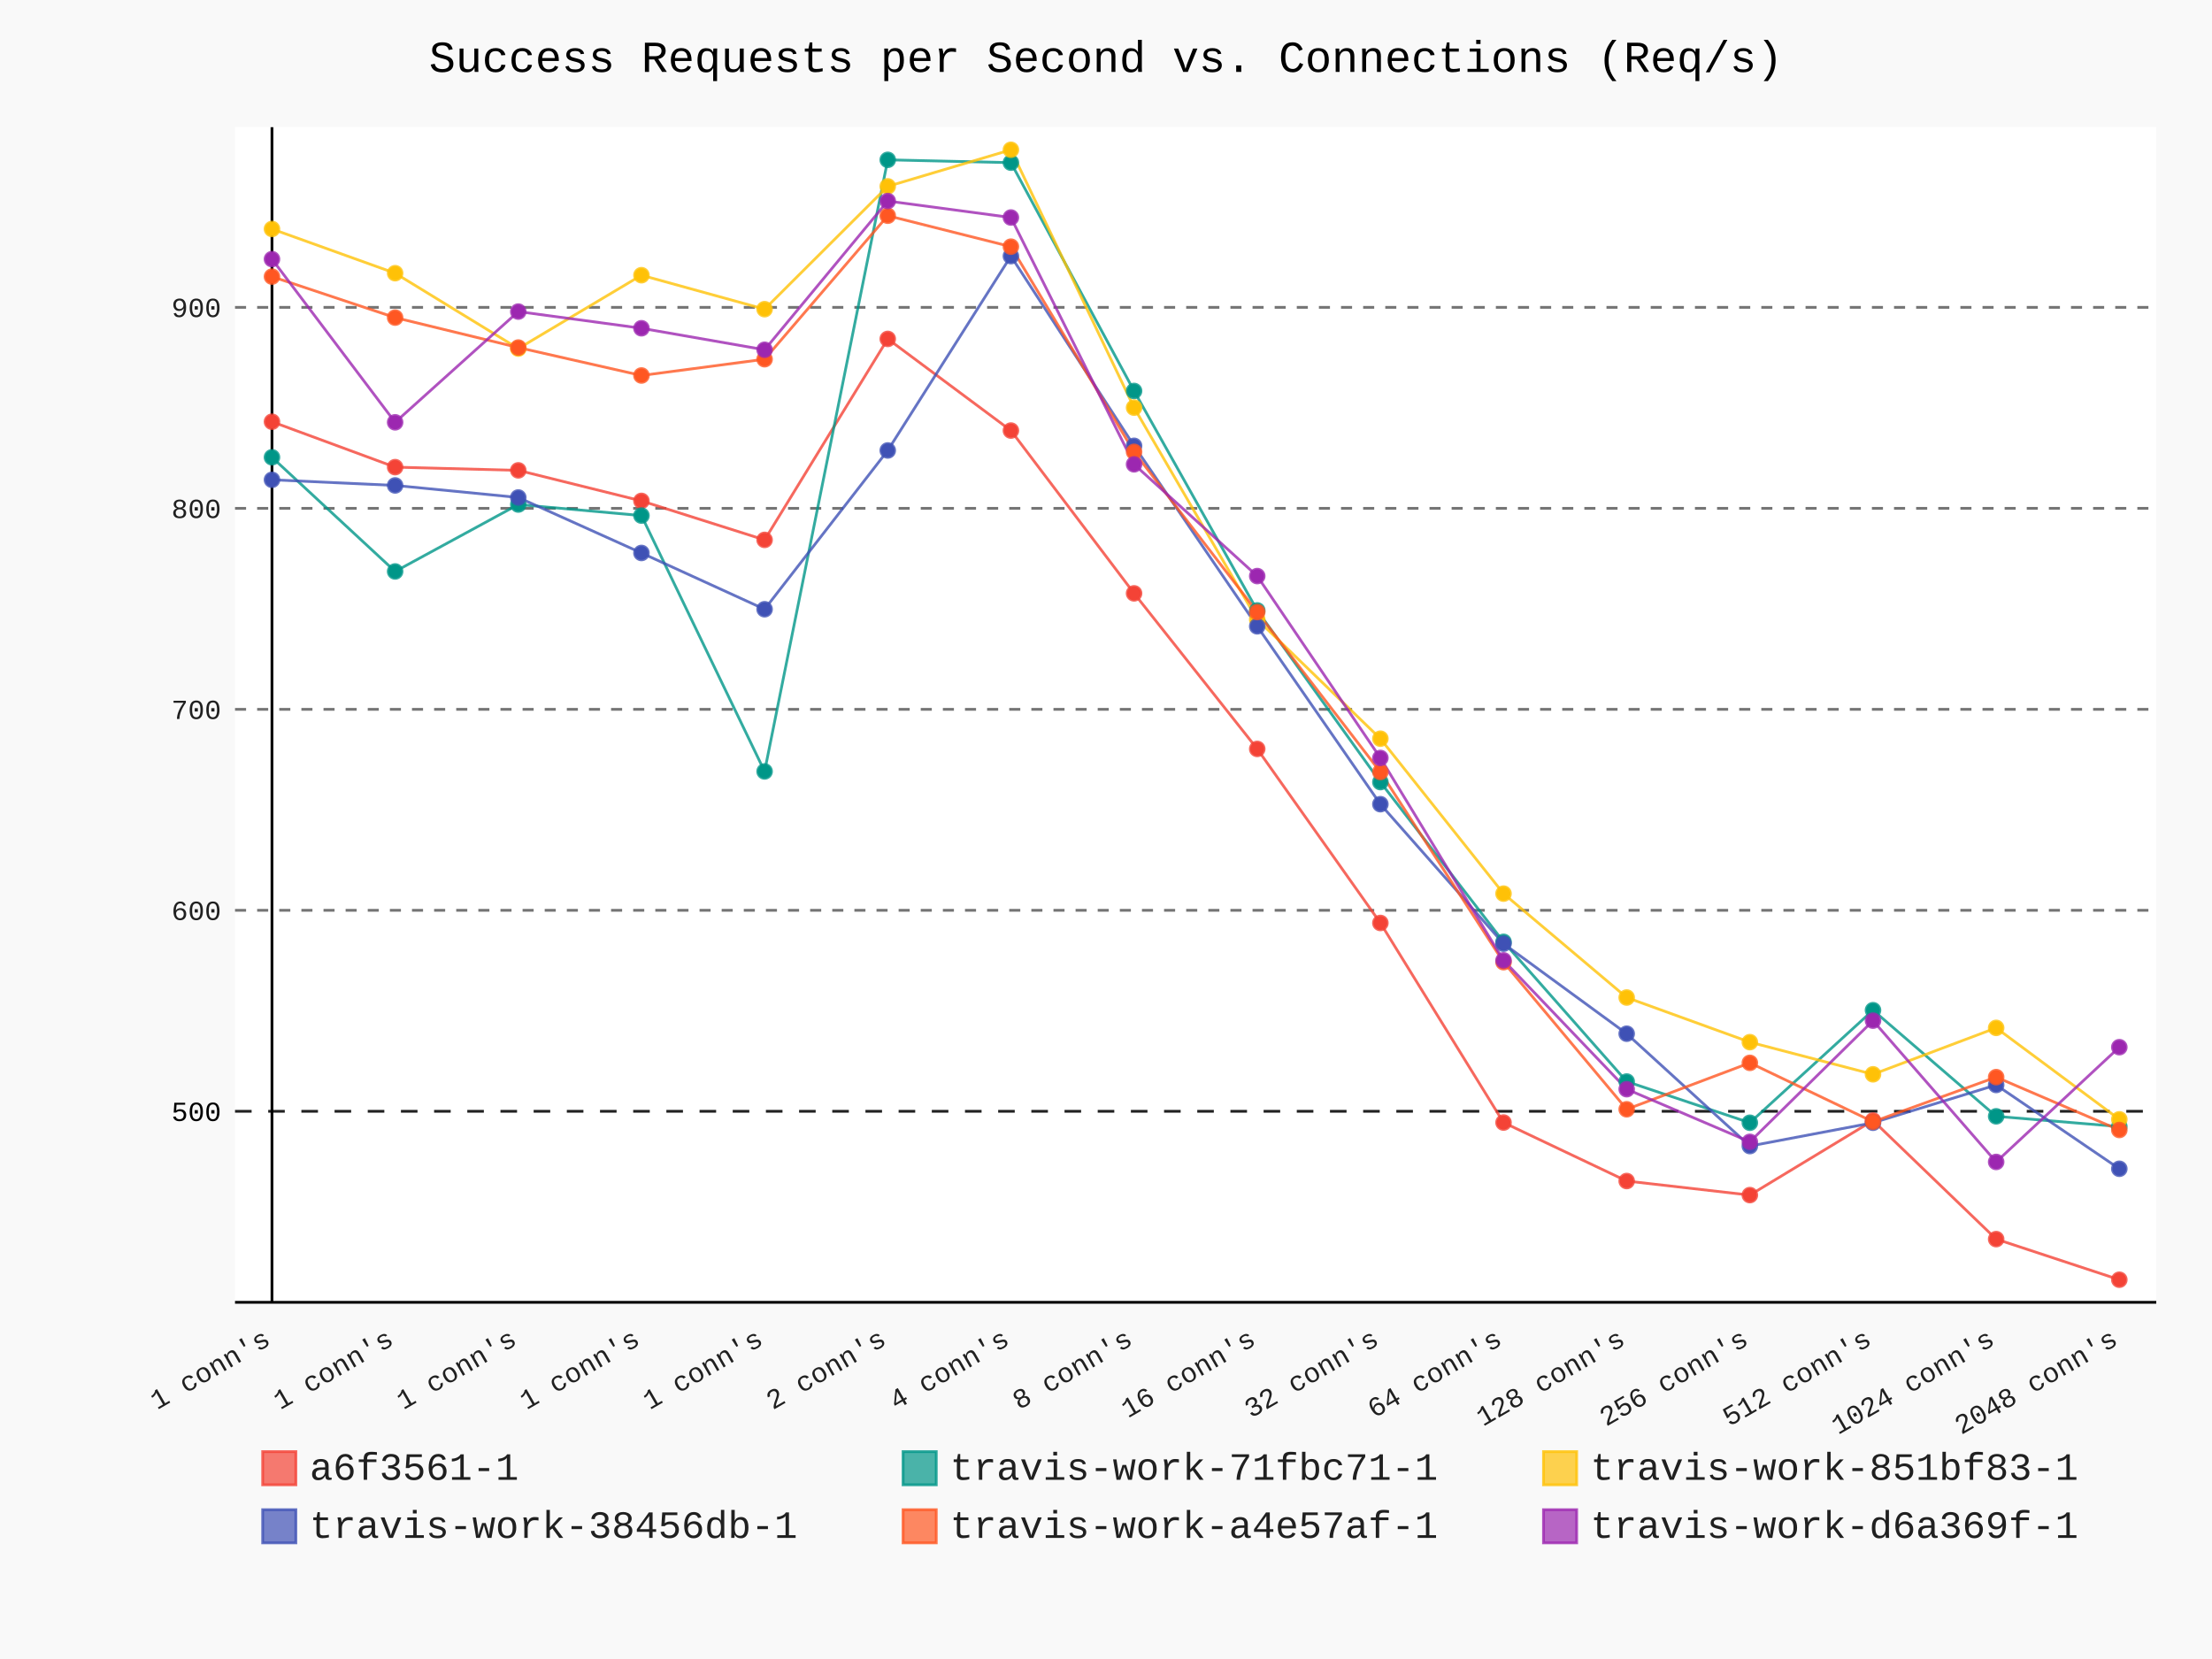
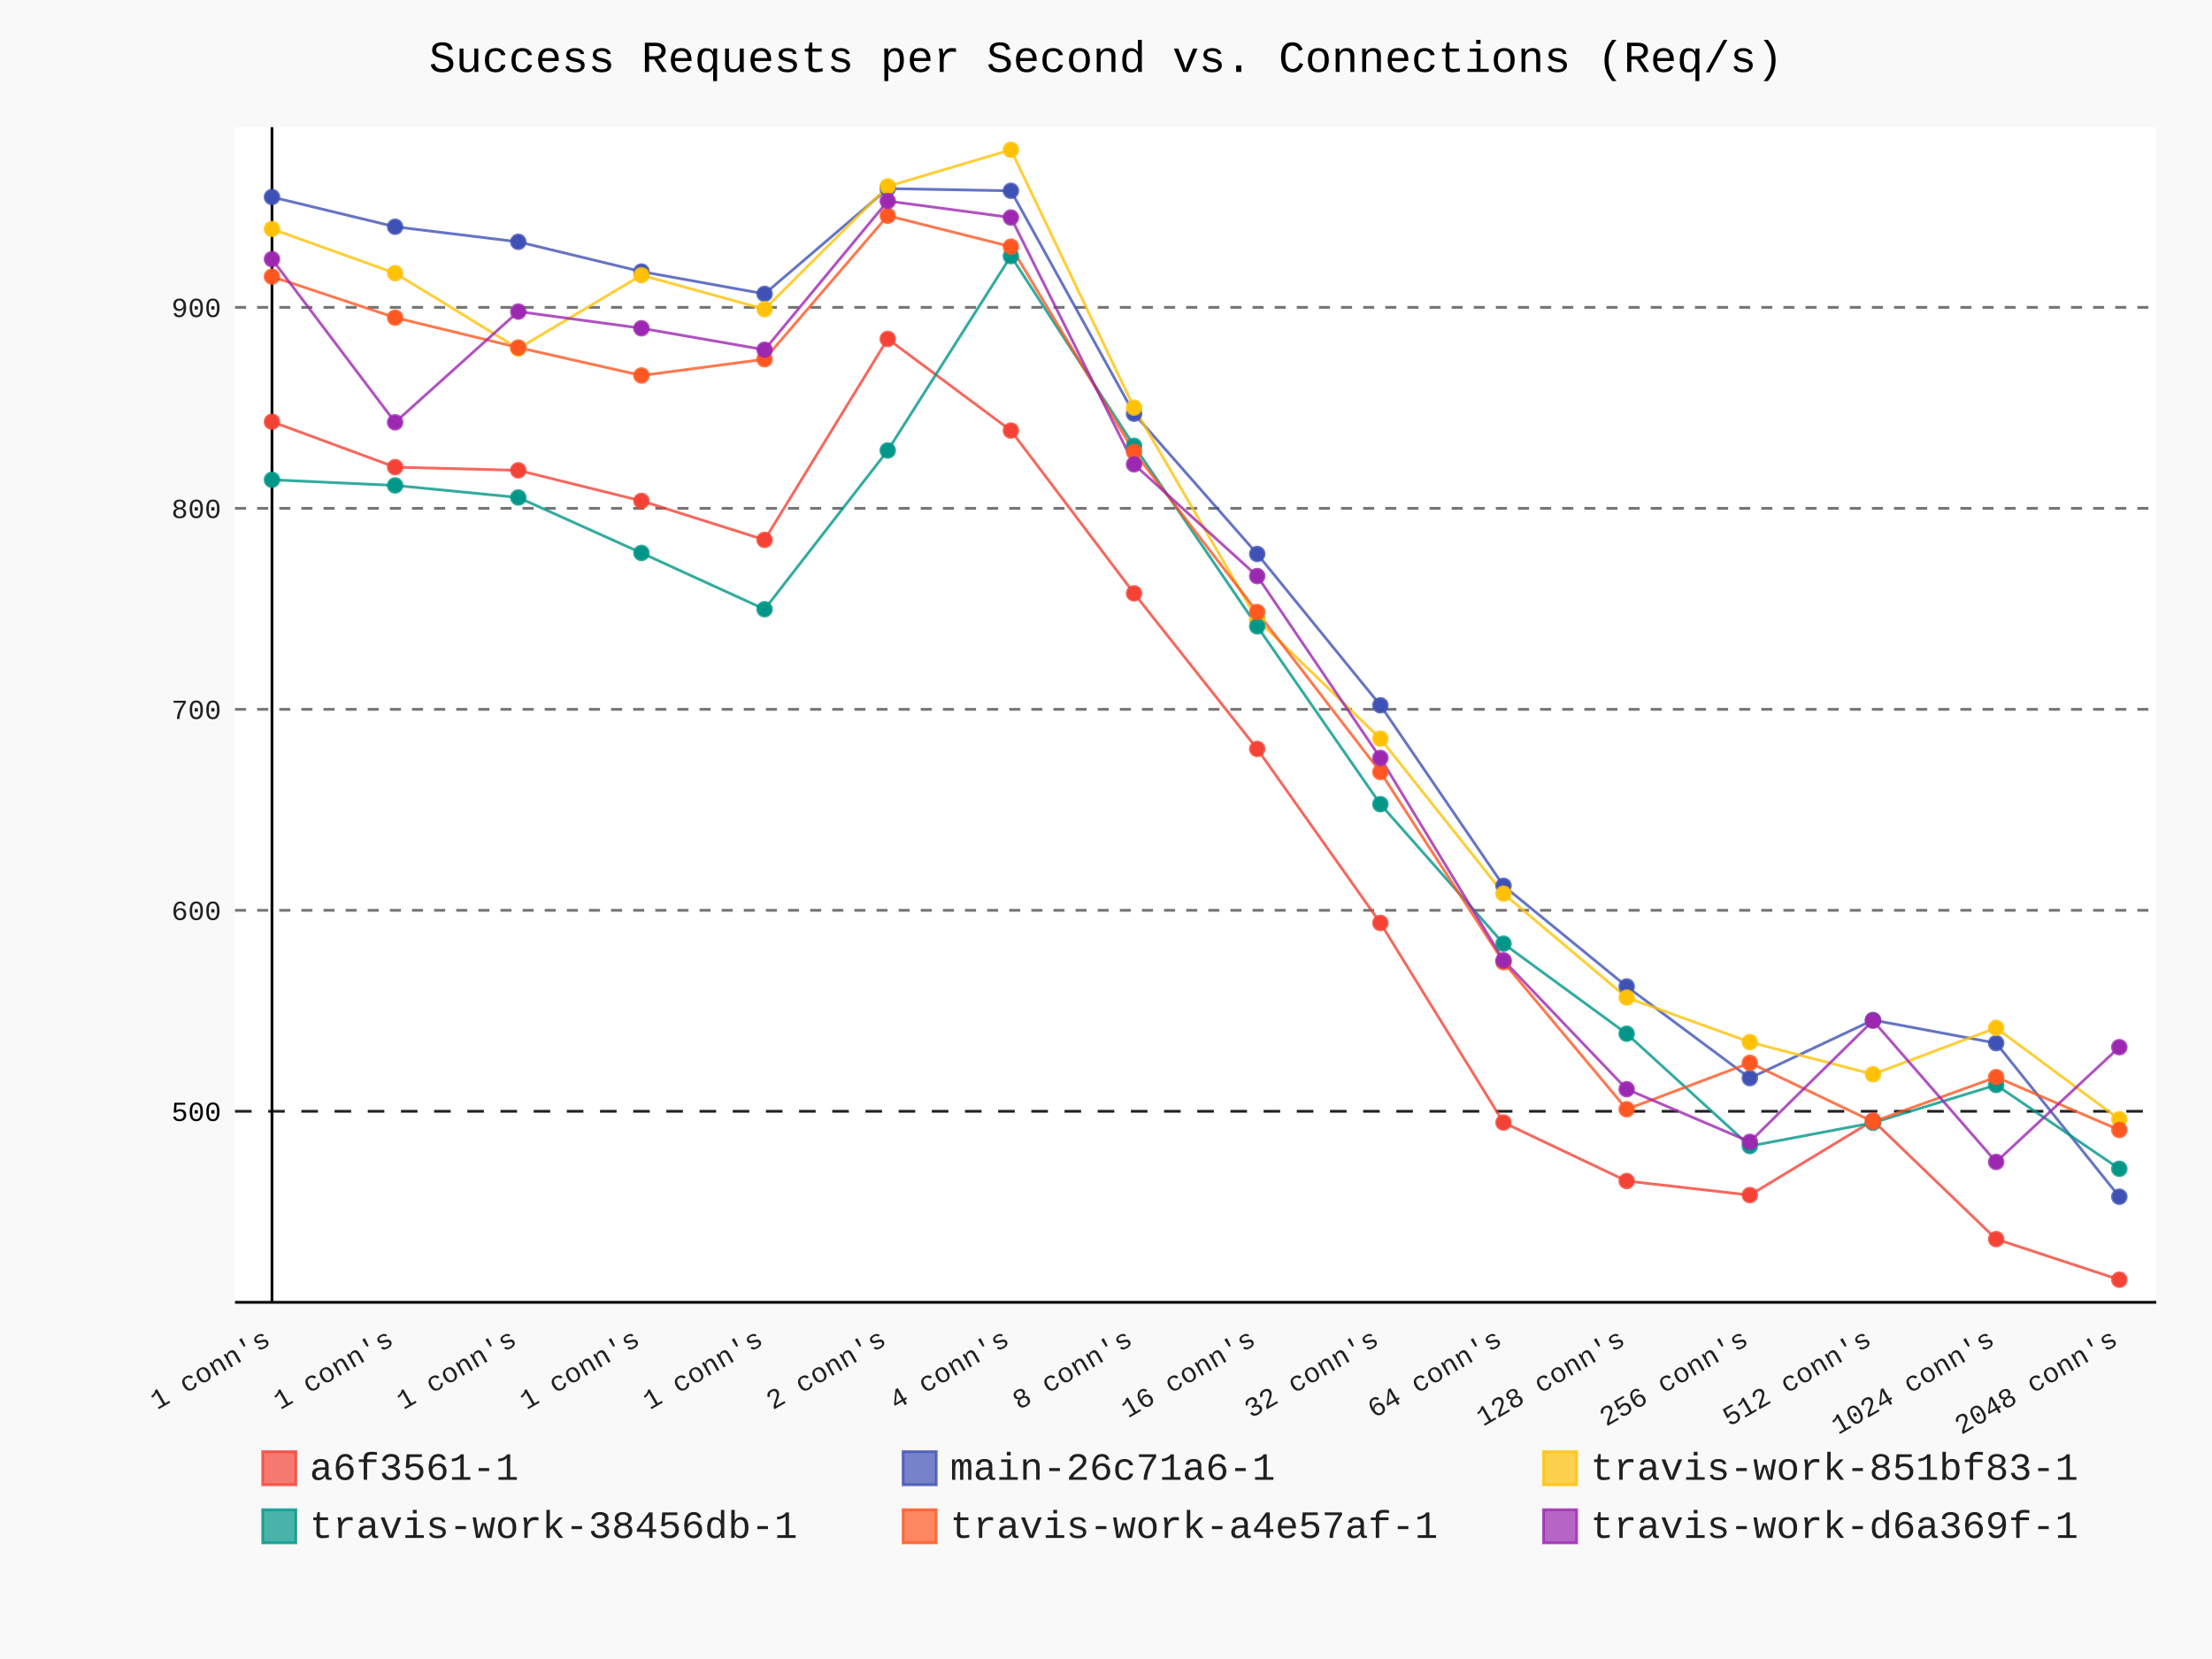
- <svg xmlns="http://www.w3.org/2000/svg" id="chart-0dd7d15f-b1a1-4fc0-8f86-473b54e5b662" class="pygal-chart" viewBox="0 0 800 600">
+ <svg xmlns="http://www.w3.org/2000/svg" id="chart-af36f9ed-4451-46d6-b90c-113da8253ca1" class="pygal-chart" viewBox="0 0 800 600">
  <defs>
-     <style type="text/css">#chart-0dd7d15f-b1a1-4fc0-8f86-473b54e5b662{-webkit-user-select:none;-webkit-font-smoothing:antialiased;font-family:Consolas,"Liberation Mono",Menlo,Courier,monospace}#chart-0dd7d15f-b1a1-4fc0-8f86-473b54e5b662 .title{font-family:Consolas,"Liberation Mono",Menlo,Courier,monospace;font-size:16px}#chart-0dd7d15f-b1a1-4fc0-8f86-473b54e5b662 .legends .legend text{font-family:Consolas,"Liberation Mono",Menlo,Courier,monospace;font-size:14px}#chart-0dd7d15f-b1a1-4fc0-8f86-473b54e5b662 .axis text{font-family:Consolas,"Liberation Mono",Menlo,Courier,monospace;font-size:10px}#chart-0dd7d15f-b1a1-4fc0-8f86-473b54e5b662 .axis text.major{font-family:Consolas,"Liberation Mono",Menlo,Courier,monospace;font-size:10px}#chart-0dd7d15f-b1a1-4fc0-8f86-473b54e5b662 .text-overlay text.value{font-family:Consolas,"Liberation Mono",Menlo,Courier,monospace;font-size:16px}#chart-0dd7d15f-b1a1-4fc0-8f86-473b54e5b662 .text-overlay text.label{font-family:Consolas,"Liberation Mono",Menlo,Courier,monospace;font-size:10px}#chart-0dd7d15f-b1a1-4fc0-8f86-473b54e5b662 .tooltip{font-family:Consolas,"Liberation Mono",Menlo,Courier,monospace;font-size:14px}#chart-0dd7d15f-b1a1-4fc0-8f86-473b54e5b662 text.no_data{font-family:Consolas,"Liberation Mono",Menlo,Courier,monospace;font-size:64px}
- #chart-0dd7d15f-b1a1-4fc0-8f86-473b54e5b662{background-color:rgba(249,249,249,1)}#chart-0dd7d15f-b1a1-4fc0-8f86-473b54e5b662 path,#chart-0dd7d15f-b1a1-4fc0-8f86-473b54e5b662 line,#chart-0dd7d15f-b1a1-4fc0-8f86-473b54e5b662 rect,#chart-0dd7d15f-b1a1-4fc0-8f86-473b54e5b662 circle{-webkit-transition:150ms;-moz-transition:150ms;transition:150ms}#chart-0dd7d15f-b1a1-4fc0-8f86-473b54e5b662 .graph &gt; .background{fill:rgba(249,249,249,1)}#chart-0dd7d15f-b1a1-4fc0-8f86-473b54e5b662 .plot &gt; .background{fill:rgba(255,255,255,1)}#chart-0dd7d15f-b1a1-4fc0-8f86-473b54e5b662 .graph{fill:rgba(0,0,0,.87)}#chart-0dd7d15f-b1a1-4fc0-8f86-473b54e5b662 text.no_data{fill:rgba(0,0,0,1)}#chart-0dd7d15f-b1a1-4fc0-8f86-473b54e5b662 .title{fill:rgba(0,0,0,1)}#chart-0dd7d15f-b1a1-4fc0-8f86-473b54e5b662 .legends .legend text{fill:rgba(0,0,0,.87)}#chart-0dd7d15f-b1a1-4fc0-8f86-473b54e5b662 .legends .legend:hover text{fill:rgba(0,0,0,1)}#chart-0dd7d15f-b1a1-4fc0-8f86-473b54e5b662 .axis .line{stroke:rgba(0,0,0,1)}#chart-0dd7d15f-b1a1-4fc0-8f86-473b54e5b662 .axis .guide.line{stroke:rgba(0,0,0,.54)}#chart-0dd7d15f-b1a1-4fc0-8f86-473b54e5b662 .axis .major.line{stroke:rgba(0,0,0,.87)}#chart-0dd7d15f-b1a1-4fc0-8f86-473b54e5b662 .axis text.major{fill:rgba(0,0,0,1)}#chart-0dd7d15f-b1a1-4fc0-8f86-473b54e5b662 .axis.y .guides:hover .guide.line,#chart-0dd7d15f-b1a1-4fc0-8f86-473b54e5b662 .line-graph .axis.x .guides:hover .guide.line,#chart-0dd7d15f-b1a1-4fc0-8f86-473b54e5b662 .stackedline-graph .axis.x .guides:hover .guide.line,#chart-0dd7d15f-b1a1-4fc0-8f86-473b54e5b662 .xy-graph .axis.x .guides:hover .guide.line{stroke:rgba(0,0,0,1)}#chart-0dd7d15f-b1a1-4fc0-8f86-473b54e5b662 .axis .guides:hover text{fill:rgba(0,0,0,1)}#chart-0dd7d15f-b1a1-4fc0-8f86-473b54e5b662 .reactive{fill-opacity:.7;stroke-opacity:.8}#chart-0dd7d15f-b1a1-4fc0-8f86-473b54e5b662 .ci{stroke:rgba(0,0,0,.87)}#chart-0dd7d15f-b1a1-4fc0-8f86-473b54e5b662 .reactive.active,#chart-0dd7d15f-b1a1-4fc0-8f86-473b54e5b662 .active .reactive{fill-opacity:.8;stroke-opacity:.9;stroke-width:4}#chart-0dd7d15f-b1a1-4fc0-8f86-473b54e5b662 .ci .reactive.active{stroke-width:1.5}#chart-0dd7d15f-b1a1-4fc0-8f86-473b54e5b662 .series text{fill:rgba(0,0,0,1)}#chart-0dd7d15f-b1a1-4fc0-8f86-473b54e5b662 .tooltip rect{fill:rgba(255,255,255,1);stroke:rgba(0,0,0,1);-webkit-transition:opacity 150ms;-moz-transition:opacity 150ms;transition:opacity 150ms}#chart-0dd7d15f-b1a1-4fc0-8f86-473b54e5b662 .tooltip .label{fill:rgba(0,0,0,.87)}#chart-0dd7d15f-b1a1-4fc0-8f86-473b54e5b662 .tooltip .label{fill:rgba(0,0,0,.87)}#chart-0dd7d15f-b1a1-4fc0-8f86-473b54e5b662 .tooltip .legend{font-size:.8em;fill:rgba(0,0,0,.54)}#chart-0dd7d15f-b1a1-4fc0-8f86-473b54e5b662 .tooltip .x_label{font-size:.6em;fill:rgba(0,0,0,1)}#chart-0dd7d15f-b1a1-4fc0-8f86-473b54e5b662 .tooltip .xlink{font-size:.5em;text-decoration:underline}#chart-0dd7d15f-b1a1-4fc0-8f86-473b54e5b662 .tooltip .value{font-size:1.5em}#chart-0dd7d15f-b1a1-4fc0-8f86-473b54e5b662 .bound{font-size:.5em}#chart-0dd7d15f-b1a1-4fc0-8f86-473b54e5b662 .max-value{font-size:.75em;fill:rgba(0,0,0,.54)}#chart-0dd7d15f-b1a1-4fc0-8f86-473b54e5b662 .map-element{fill:rgba(255,255,255,1);stroke:rgba(0,0,0,.54) !important}#chart-0dd7d15f-b1a1-4fc0-8f86-473b54e5b662 .map-element .reactive{fill-opacity:inherit;stroke-opacity:inherit}#chart-0dd7d15f-b1a1-4fc0-8f86-473b54e5b662 .color-0,#chart-0dd7d15f-b1a1-4fc0-8f86-473b54e5b662 .color-0 a:visited{stroke:#F44336;fill:#F44336}#chart-0dd7d15f-b1a1-4fc0-8f86-473b54e5b662 .color-1,#chart-0dd7d15f-b1a1-4fc0-8f86-473b54e5b662 .color-1 a:visited{stroke:#009688;fill:#009688}#chart-0dd7d15f-b1a1-4fc0-8f86-473b54e5b662 .color-2,#chart-0dd7d15f-b1a1-4fc0-8f86-473b54e5b662 .color-2 a:visited{stroke:#FFC107;fill:#FFC107}#chart-0dd7d15f-b1a1-4fc0-8f86-473b54e5b662 .color-3,#chart-0dd7d15f-b1a1-4fc0-8f86-473b54e5b662 .color-3 a:visited{stroke:#3F51B5;fill:#3F51B5}#chart-0dd7d15f-b1a1-4fc0-8f86-473b54e5b662 .color-4,#chart-0dd7d15f-b1a1-4fc0-8f86-473b54e5b662 .color-4 a:visited{stroke:#FF5722;fill:#FF5722}#chart-0dd7d15f-b1a1-4fc0-8f86-473b54e5b662 .color-5,#chart-0dd7d15f-b1a1-4fc0-8f86-473b54e5b662 .color-5 a:visited{stroke:#9C27B0;fill:#9C27B0}#chart-0dd7d15f-b1a1-4fc0-8f86-473b54e5b662 .text-overlay .color-0 text{fill:black}#chart-0dd7d15f-b1a1-4fc0-8f86-473b54e5b662 .text-overlay .color-1 text{fill:black}#chart-0dd7d15f-b1a1-4fc0-8f86-473b54e5b662 .text-overlay .color-2 text{fill:black}#chart-0dd7d15f-b1a1-4fc0-8f86-473b54e5b662 .text-overlay .color-3 text{fill:black}#chart-0dd7d15f-b1a1-4fc0-8f86-473b54e5b662 .text-overlay .color-4 text{fill:black}#chart-0dd7d15f-b1a1-4fc0-8f86-473b54e5b662 .text-overlay .color-5 text{fill:black}
- #chart-0dd7d15f-b1a1-4fc0-8f86-473b54e5b662 text.no_data{text-anchor:middle}#chart-0dd7d15f-b1a1-4fc0-8f86-473b54e5b662 .guide.line{fill:none}#chart-0dd7d15f-b1a1-4fc0-8f86-473b54e5b662 .centered{text-anchor:middle}#chart-0dd7d15f-b1a1-4fc0-8f86-473b54e5b662 .title{text-anchor:middle}#chart-0dd7d15f-b1a1-4fc0-8f86-473b54e5b662 .legends .legend text{fill-opacity:1}#chart-0dd7d15f-b1a1-4fc0-8f86-473b54e5b662 .axis.x text{text-anchor:middle}#chart-0dd7d15f-b1a1-4fc0-8f86-473b54e5b662 .axis.x:not(.web) text[transform]{text-anchor:start}#chart-0dd7d15f-b1a1-4fc0-8f86-473b54e5b662 .axis.x:not(.web) text[transform].backwards{text-anchor:end}#chart-0dd7d15f-b1a1-4fc0-8f86-473b54e5b662 .axis.y text{text-anchor:end}#chart-0dd7d15f-b1a1-4fc0-8f86-473b54e5b662 .axis.y text[transform].backwards{text-anchor:start}#chart-0dd7d15f-b1a1-4fc0-8f86-473b54e5b662 .axis.y2 text{text-anchor:start}#chart-0dd7d15f-b1a1-4fc0-8f86-473b54e5b662 .axis.y2 text[transform].backwards{text-anchor:end}#chart-0dd7d15f-b1a1-4fc0-8f86-473b54e5b662 .axis .guide.line{stroke-dasharray:4,4}#chart-0dd7d15f-b1a1-4fc0-8f86-473b54e5b662 .axis .major.guide.line{stroke-dasharray:6,6}#chart-0dd7d15f-b1a1-4fc0-8f86-473b54e5b662 .horizontal .axis.y .guide.line,#chart-0dd7d15f-b1a1-4fc0-8f86-473b54e5b662 .horizontal .axis.y2 .guide.line,#chart-0dd7d15f-b1a1-4fc0-8f86-473b54e5b662 .vertical .axis.x .guide.line{opacity:0}#chart-0dd7d15f-b1a1-4fc0-8f86-473b54e5b662 .horizontal .axis.always_show .guide.line,#chart-0dd7d15f-b1a1-4fc0-8f86-473b54e5b662 .vertical .axis.always_show .guide.line{opacity:1 !important}#chart-0dd7d15f-b1a1-4fc0-8f86-473b54e5b662 .axis.y .guides:hover .guide.line,#chart-0dd7d15f-b1a1-4fc0-8f86-473b54e5b662 .axis.y2 .guides:hover .guide.line,#chart-0dd7d15f-b1a1-4fc0-8f86-473b54e5b662 .axis.x .guides:hover .guide.line{opacity:1}#chart-0dd7d15f-b1a1-4fc0-8f86-473b54e5b662 .axis .guides:hover text{opacity:1}#chart-0dd7d15f-b1a1-4fc0-8f86-473b54e5b662 .nofill{fill:none}#chart-0dd7d15f-b1a1-4fc0-8f86-473b54e5b662 .subtle-fill{fill-opacity:.2}#chart-0dd7d15f-b1a1-4fc0-8f86-473b54e5b662 .dot{stroke-width:1px;fill-opacity:1}#chart-0dd7d15f-b1a1-4fc0-8f86-473b54e5b662 .dot.active{stroke-width:5px}#chart-0dd7d15f-b1a1-4fc0-8f86-473b54e5b662 .dot.negative{fill:transparent}#chart-0dd7d15f-b1a1-4fc0-8f86-473b54e5b662 text,#chart-0dd7d15f-b1a1-4fc0-8f86-473b54e5b662 tspan{stroke:none !important}#chart-0dd7d15f-b1a1-4fc0-8f86-473b54e5b662 .series text.active{opacity:1}#chart-0dd7d15f-b1a1-4fc0-8f86-473b54e5b662 .tooltip rect{fill-opacity:.95;stroke-width:.5}#chart-0dd7d15f-b1a1-4fc0-8f86-473b54e5b662 .tooltip text{fill-opacity:1}#chart-0dd7d15f-b1a1-4fc0-8f86-473b54e5b662 .showable{visibility:hidden}#chart-0dd7d15f-b1a1-4fc0-8f86-473b54e5b662 .showable.shown{visibility:visible}#chart-0dd7d15f-b1a1-4fc0-8f86-473b54e5b662 .gauge-background{fill:rgba(229,229,229,1);stroke:none}#chart-0dd7d15f-b1a1-4fc0-8f86-473b54e5b662 .bg-lines{stroke:rgba(249,249,249,1);stroke-width:2px}</style>
+     <style type="text/css">#chart-af36f9ed-4451-46d6-b90c-113da8253ca1{-webkit-user-select:none;-webkit-font-smoothing:antialiased;font-family:Consolas,"Liberation Mono",Menlo,Courier,monospace}#chart-af36f9ed-4451-46d6-b90c-113da8253ca1 .title{font-family:Consolas,"Liberation Mono",Menlo,Courier,monospace;font-size:16px}#chart-af36f9ed-4451-46d6-b90c-113da8253ca1 .legends .legend text{font-family:Consolas,"Liberation Mono",Menlo,Courier,monospace;font-size:14px}#chart-af36f9ed-4451-46d6-b90c-113da8253ca1 .axis text{font-family:Consolas,"Liberation Mono",Menlo,Courier,monospace;font-size:10px}#chart-af36f9ed-4451-46d6-b90c-113da8253ca1 .axis text.major{font-family:Consolas,"Liberation Mono",Menlo,Courier,monospace;font-size:10px}#chart-af36f9ed-4451-46d6-b90c-113da8253ca1 .text-overlay text.value{font-family:Consolas,"Liberation Mono",Menlo,Courier,monospace;font-size:16px}#chart-af36f9ed-4451-46d6-b90c-113da8253ca1 .text-overlay text.label{font-family:Consolas,"Liberation Mono",Menlo,Courier,monospace;font-size:10px}#chart-af36f9ed-4451-46d6-b90c-113da8253ca1 .tooltip{font-family:Consolas,"Liberation Mono",Menlo,Courier,monospace;font-size:14px}#chart-af36f9ed-4451-46d6-b90c-113da8253ca1 text.no_data{font-family:Consolas,"Liberation Mono",Menlo,Courier,monospace;font-size:64px}
+ #chart-af36f9ed-4451-46d6-b90c-113da8253ca1{background-color:rgba(249,249,249,1)}#chart-af36f9ed-4451-46d6-b90c-113da8253ca1 path,#chart-af36f9ed-4451-46d6-b90c-113da8253ca1 line,#chart-af36f9ed-4451-46d6-b90c-113da8253ca1 rect,#chart-af36f9ed-4451-46d6-b90c-113da8253ca1 circle{-webkit-transition:150ms;-moz-transition:150ms;transition:150ms}#chart-af36f9ed-4451-46d6-b90c-113da8253ca1 .graph &gt; .background{fill:rgba(249,249,249,1)}#chart-af36f9ed-4451-46d6-b90c-113da8253ca1 .plot &gt; .background{fill:rgba(255,255,255,1)}#chart-af36f9ed-4451-46d6-b90c-113da8253ca1 .graph{fill:rgba(0,0,0,.87)}#chart-af36f9ed-4451-46d6-b90c-113da8253ca1 text.no_data{fill:rgba(0,0,0,1)}#chart-af36f9ed-4451-46d6-b90c-113da8253ca1 .title{fill:rgba(0,0,0,1)}#chart-af36f9ed-4451-46d6-b90c-113da8253ca1 .legends .legend text{fill:rgba(0,0,0,.87)}#chart-af36f9ed-4451-46d6-b90c-113da8253ca1 .legends .legend:hover text{fill:rgba(0,0,0,1)}#chart-af36f9ed-4451-46d6-b90c-113da8253ca1 .axis .line{stroke:rgba(0,0,0,1)}#chart-af36f9ed-4451-46d6-b90c-113da8253ca1 .axis .guide.line{stroke:rgba(0,0,0,.54)}#chart-af36f9ed-4451-46d6-b90c-113da8253ca1 .axis .major.line{stroke:rgba(0,0,0,.87)}#chart-af36f9ed-4451-46d6-b90c-113da8253ca1 .axis text.major{fill:rgba(0,0,0,1)}#chart-af36f9ed-4451-46d6-b90c-113da8253ca1 .axis.y .guides:hover .guide.line,#chart-af36f9ed-4451-46d6-b90c-113da8253ca1 .line-graph .axis.x .guides:hover .guide.line,#chart-af36f9ed-4451-46d6-b90c-113da8253ca1 .stackedline-graph .axis.x .guides:hover .guide.line,#chart-af36f9ed-4451-46d6-b90c-113da8253ca1 .xy-graph .axis.x .guides:hover .guide.line{stroke:rgba(0,0,0,1)}#chart-af36f9ed-4451-46d6-b90c-113da8253ca1 .axis .guides:hover text{fill:rgba(0,0,0,1)}#chart-af36f9ed-4451-46d6-b90c-113da8253ca1 .reactive{fill-opacity:.7;stroke-opacity:.8}#chart-af36f9ed-4451-46d6-b90c-113da8253ca1 .ci{stroke:rgba(0,0,0,.87)}#chart-af36f9ed-4451-46d6-b90c-113da8253ca1 .reactive.active,#chart-af36f9ed-4451-46d6-b90c-113da8253ca1 .active .reactive{fill-opacity:.8;stroke-opacity:.9;stroke-width:4}#chart-af36f9ed-4451-46d6-b90c-113da8253ca1 .ci .reactive.active{stroke-width:1.5}#chart-af36f9ed-4451-46d6-b90c-113da8253ca1 .series text{fill:rgba(0,0,0,1)}#chart-af36f9ed-4451-46d6-b90c-113da8253ca1 .tooltip rect{fill:rgba(255,255,255,1);stroke:rgba(0,0,0,1);-webkit-transition:opacity 150ms;-moz-transition:opacity 150ms;transition:opacity 150ms}#chart-af36f9ed-4451-46d6-b90c-113da8253ca1 .tooltip .label{fill:rgba(0,0,0,.87)}#chart-af36f9ed-4451-46d6-b90c-113da8253ca1 .tooltip .label{fill:rgba(0,0,0,.87)}#chart-af36f9ed-4451-46d6-b90c-113da8253ca1 .tooltip .legend{font-size:.8em;fill:rgba(0,0,0,.54)}#chart-af36f9ed-4451-46d6-b90c-113da8253ca1 .tooltip .x_label{font-size:.6em;fill:rgba(0,0,0,1)}#chart-af36f9ed-4451-46d6-b90c-113da8253ca1 .tooltip .xlink{font-size:.5em;text-decoration:underline}#chart-af36f9ed-4451-46d6-b90c-113da8253ca1 .tooltip .value{font-size:1.5em}#chart-af36f9ed-4451-46d6-b90c-113da8253ca1 .bound{font-size:.5em}#chart-af36f9ed-4451-46d6-b90c-113da8253ca1 .max-value{font-size:.75em;fill:rgba(0,0,0,.54)}#chart-af36f9ed-4451-46d6-b90c-113da8253ca1 .map-element{fill:rgba(255,255,255,1);stroke:rgba(0,0,0,.54) !important}#chart-af36f9ed-4451-46d6-b90c-113da8253ca1 .map-element .reactive{fill-opacity:inherit;stroke-opacity:inherit}#chart-af36f9ed-4451-46d6-b90c-113da8253ca1 .color-0,#chart-af36f9ed-4451-46d6-b90c-113da8253ca1 .color-0 a:visited{stroke:#F44336;fill:#F44336}#chart-af36f9ed-4451-46d6-b90c-113da8253ca1 .color-1,#chart-af36f9ed-4451-46d6-b90c-113da8253ca1 .color-1 a:visited{stroke:#3F51B5;fill:#3F51B5}#chart-af36f9ed-4451-46d6-b90c-113da8253ca1 .color-2,#chart-af36f9ed-4451-46d6-b90c-113da8253ca1 .color-2 a:visited{stroke:#FFC107;fill:#FFC107}#chart-af36f9ed-4451-46d6-b90c-113da8253ca1 .color-3,#chart-af36f9ed-4451-46d6-b90c-113da8253ca1 .color-3 a:visited{stroke:#009688;fill:#009688}#chart-af36f9ed-4451-46d6-b90c-113da8253ca1 .color-4,#chart-af36f9ed-4451-46d6-b90c-113da8253ca1 .color-4 a:visited{stroke:#FF5722;fill:#FF5722}#chart-af36f9ed-4451-46d6-b90c-113da8253ca1 .color-5,#chart-af36f9ed-4451-46d6-b90c-113da8253ca1 .color-5 a:visited{stroke:#9C27B0;fill:#9C27B0}#chart-af36f9ed-4451-46d6-b90c-113da8253ca1 .text-overlay .color-0 text{fill:black}#chart-af36f9ed-4451-46d6-b90c-113da8253ca1 .text-overlay .color-1 text{fill:black}#chart-af36f9ed-4451-46d6-b90c-113da8253ca1 .text-overlay .color-2 text{fill:black}#chart-af36f9ed-4451-46d6-b90c-113da8253ca1 .text-overlay .color-3 text{fill:black}#chart-af36f9ed-4451-46d6-b90c-113da8253ca1 .text-overlay .color-4 text{fill:black}#chart-af36f9ed-4451-46d6-b90c-113da8253ca1 .text-overlay .color-5 text{fill:black}
+ #chart-af36f9ed-4451-46d6-b90c-113da8253ca1 text.no_data{text-anchor:middle}#chart-af36f9ed-4451-46d6-b90c-113da8253ca1 .guide.line{fill:none}#chart-af36f9ed-4451-46d6-b90c-113da8253ca1 .centered{text-anchor:middle}#chart-af36f9ed-4451-46d6-b90c-113da8253ca1 .title{text-anchor:middle}#chart-af36f9ed-4451-46d6-b90c-113da8253ca1 .legends .legend text{fill-opacity:1}#chart-af36f9ed-4451-46d6-b90c-113da8253ca1 .axis.x text{text-anchor:middle}#chart-af36f9ed-4451-46d6-b90c-113da8253ca1 .axis.x:not(.web) text[transform]{text-anchor:start}#chart-af36f9ed-4451-46d6-b90c-113da8253ca1 .axis.x:not(.web) text[transform].backwards{text-anchor:end}#chart-af36f9ed-4451-46d6-b90c-113da8253ca1 .axis.y text{text-anchor:end}#chart-af36f9ed-4451-46d6-b90c-113da8253ca1 .axis.y text[transform].backwards{text-anchor:start}#chart-af36f9ed-4451-46d6-b90c-113da8253ca1 .axis.y2 text{text-anchor:start}#chart-af36f9ed-4451-46d6-b90c-113da8253ca1 .axis.y2 text[transform].backwards{text-anchor:end}#chart-af36f9ed-4451-46d6-b90c-113da8253ca1 .axis .guide.line{stroke-dasharray:4,4}#chart-af36f9ed-4451-46d6-b90c-113da8253ca1 .axis .major.guide.line{stroke-dasharray:6,6}#chart-af36f9ed-4451-46d6-b90c-113da8253ca1 .horizontal .axis.y .guide.line,#chart-af36f9ed-4451-46d6-b90c-113da8253ca1 .horizontal .axis.y2 .guide.line,#chart-af36f9ed-4451-46d6-b90c-113da8253ca1 .vertical .axis.x .guide.line{opacity:0}#chart-af36f9ed-4451-46d6-b90c-113da8253ca1 .horizontal .axis.always_show .guide.line,#chart-af36f9ed-4451-46d6-b90c-113da8253ca1 .vertical .axis.always_show .guide.line{opacity:1 !important}#chart-af36f9ed-4451-46d6-b90c-113da8253ca1 .axis.y .guides:hover .guide.line,#chart-af36f9ed-4451-46d6-b90c-113da8253ca1 .axis.y2 .guides:hover .guide.line,#chart-af36f9ed-4451-46d6-b90c-113da8253ca1 .axis.x .guides:hover .guide.line{opacity:1}#chart-af36f9ed-4451-46d6-b90c-113da8253ca1 .axis .guides:hover text{opacity:1}#chart-af36f9ed-4451-46d6-b90c-113da8253ca1 .nofill{fill:none}#chart-af36f9ed-4451-46d6-b90c-113da8253ca1 .subtle-fill{fill-opacity:.2}#chart-af36f9ed-4451-46d6-b90c-113da8253ca1 .dot{stroke-width:1px;fill-opacity:1}#chart-af36f9ed-4451-46d6-b90c-113da8253ca1 .dot.active{stroke-width:5px}#chart-af36f9ed-4451-46d6-b90c-113da8253ca1 .dot.negative{fill:transparent}#chart-af36f9ed-4451-46d6-b90c-113da8253ca1 text,#chart-af36f9ed-4451-46d6-b90c-113da8253ca1 tspan{stroke:none !important}#chart-af36f9ed-4451-46d6-b90c-113da8253ca1 .series text.active{opacity:1}#chart-af36f9ed-4451-46d6-b90c-113da8253ca1 .tooltip rect{fill-opacity:.95;stroke-width:.5}#chart-af36f9ed-4451-46d6-b90c-113da8253ca1 .tooltip text{fill-opacity:1}#chart-af36f9ed-4451-46d6-b90c-113da8253ca1 .showable{visibility:hidden}#chart-af36f9ed-4451-46d6-b90c-113da8253ca1 .showable.shown{visibility:visible}#chart-af36f9ed-4451-46d6-b90c-113da8253ca1 .gauge-background{fill:rgba(229,229,229,1);stroke:none}#chart-af36f9ed-4451-46d6-b90c-113da8253ca1 .bg-lines{stroke:rgba(249,249,249,1);stroke-width:2px}</style>
  </defs>
  <g class="graph line-graph vertical">
    <rect x="0" y="0" width="800" height="600" class="background" />
    <g transform="translate(85, 46)" class="plot">
      <rect x="0" y="0" width="694.842" height="425.0" class="background" />
      <g class="axis y always_show">
        <path d="M0 425 h694.842" class="line" />
        <g class="guides">
          <path d="M0 355.914 h694.842" class="major guide line" />
          <text x="-5" y="359.414" class="major">500</text>
        </g>
        <g class="guides">
          <path d="M0 283.226 h694.842" class="guide line" />
          <text x="-5" y="286.726" class="">600</text>
        </g>
        <g class="guides">
          <path d="M0 210.537 h694.842" class="guide line" />
          <text x="-5" y="214.037" class="">700</text>
        </g>
        <g class="guides">
          <path d="M0 137.849 h694.842" class="guide line" />
          <text x="-5" y="141.349" class="">800</text>
        </g>
        <g class="guides">
          <path d="M0 65.161 h694.842" class="guide line" />
          <text x="-5" y="68.661" class="">900</text>
        </g>
      </g>
      <g class="axis x">
        <g class="guides">
          <path d="M13.362 0 v425" class="line" />
          <text x="13.362" y="440.0" class="backwards" transform="rotate(330 13.36235 440)">1 conn's</text>
        </g>
        <g class="guides">
          <path d="M57.904 0 v425" class="guide line" />
          <text x="57.904" y="440.0" class="backwards" transform="rotate(330 57.90353 440)">1 conn's</text>
        </g>
        <g class="guides">
          <path d="M102.445 0 v425" class="guide line" />
          <text x="102.445" y="440.0" class="backwards" transform="rotate(330 102.4447 440)">1 conn's</text>
        </g>
        <g class="guides">
          <path d="M146.986 0 v425" class="guide line" />
          <text x="146.986" y="440.0" class="backwards" transform="rotate(330 146.9859 440)">1 conn's</text>
        </g>
        <g class="guides">
          <path d="M191.527 0 v425" class="guide line" />
          <text x="191.527" y="440.0" class="backwards" transform="rotate(330 191.5271 440)">1 conn's</text>
        </g>
        <g class="guides">
          <path d="M236.068 0 v425" class="guide line" />
          <text x="236.068" y="440.0" class="backwards" transform="rotate(330 236.0682 440)">2 conn's</text>
        </g>
        <g class="guides">
          <path d="M280.609 0 v425" class="guide line" />
          <text x="280.609" y="440.0" class="backwards" transform="rotate(330 280.6094 440)">4 conn's</text>
        </g>
        <g class="guides">
          <path d="M325.151 0 v425" class="guide line" />
          <text x="325.151" y="440.0" class="backwards" transform="rotate(330 325.1506 440)">8 conn's</text>
        </g>
        <g class="guides">
          <path d="M369.692 0 v425" class="guide line" />
          <text x="369.692" y="440.0" class="backwards" transform="rotate(330 369.6917 440)">16 conn's</text>
        </g>
        <g class="guides">
          <path d="M414.233 0 v425" class="guide line" />
          <text x="414.233" y="440.0" class="backwards" transform="rotate(330 414.2329 440)">32 conn's</text>
        </g>
        <g class="guides">
          <path d="M458.774 0 v425" class="guide line" />
          <text x="458.774" y="440.0" class="backwards" transform="rotate(330 458.7741 440)">64 conn's</text>
        </g>
        <g class="guides">
          <path d="M503.315 0 v425" class="guide line" />
          <text x="503.315" y="440.0" class="backwards" transform="rotate(330 503.3153 440)">128 conn's</text>
        </g>
        <g class="guides">
          <path d="M547.856 0 v425" class="guide line" />
          <text x="547.856" y="440.0" class="backwards" transform="rotate(330 547.8564 440)">256 conn's</text>
        </g>
        <g class="guides">
          <path d="M592.398 0 v425" class="guide line" />
          <text x="592.398" y="440.0" class="backwards" transform="rotate(330 592.3976 440)">512 conn's</text>
        </g>
        <g class="guides">
          <path d="M636.939 0 v425" class="guide line" />
          <text x="636.939" y="440.0" class="backwards" transform="rotate(330 636.9388 440)">1024 conn's</text>
        </g>
        <g class="guides">
          <path d="M681.48 0 v425" class="guide line" />
          <text x="681.48" y="440.0" class="backwards" transform="rotate(330 681.48 440)">2048 conn's</text>
        </g>
      </g>
      <g class="series serie-0 color-0">
        <path d="M13.362 106.52 L57.904 122.948 102.445 124.111 146.986 135.16 191.527 149.261 236.068 76.573 280.609 109.719 325.151 168.596 369.692 224.857 414.233 287.805 458.774 359.985 503.315 381.137 547.856 386.225 592.398 359.258 636.939 402.144 681.48 416.827" class="line reactive nofill" />
      </g>
      <g class="series serie-1 color-1">
-         <path d="M13.362 119.386 L57.904 160.673 102.445 136.468 146.986 140.466 191.527 232.998 236.068 11.807 280.609 12.825 325.151 95.399 369.692 174.775 414.233 236.851 458.774 294.638 503.315 345.156 547.856 360.057 592.398 319.352 636.939 357.731 681.48 361.438" class="line reactive nofill" />
+         <path d="M13.362 25.255 L57.904 36.013 102.445 41.464 146.986 52.222 191.527 60.291 236.068 22.202 280.609 23.001 325.151 103.613 369.692 154.349 414.233 209.084 458.774 274.358 503.315 310.775 547.856 343.921 592.398 322.914 636.939 331.273 681.48 386.807" class="line reactive nofill" />
      </g>
      <g class="series serie-2 color-2">
        <path d="M13.362 36.812 L57.904 52.804 102.445 80.062 146.986 53.531 191.527 65.815 236.068 21.402 280.609 8.173 325.151 101.432 369.692 178.046 414.233 221.15 458.774 277.193 503.315 314.772 547.856 330.909 592.398 342.539 636.939 325.748 681.48 358.822" class="line reactive nofill" />
      </g>
      <g class="series serie-3 color-3">
        <path d="M13.362 127.527 L57.904 129.563 102.445 133.924 146.986 153.986 191.527 174.339 236.068 116.915 280.609 46.625 325.151 115.243 369.692 180.517 414.233 244.846 458.774 295.292 503.315 327.856 547.856 368.489 592.398 360.057 636.939 346.392 681.48 376.703" class="line reactive nofill" />
      </g>
      <g class="series serie-4 color-4">
        <path d="M13.362 54.039 L57.904 68.868 102.445 79.698 146.986 89.802 191.527 83.914 236.068 32.015 280.609 43.209 325.151 117.424 369.692 175.356 414.233 233.216 458.774 301.979 503.315 355.187 547.856 338.396 592.398 359.694 636.939 343.557 681.48 362.674" class="line reactive nofill" />
      </g>
      <g class="series serie-5 color-5">
        <path d="M13.362 47.716 L57.904 106.738 102.445 66.687 146.986 72.72 191.527 80.498 236.068 26.709 280.609 32.669 325.151 121.93 369.692 162.345 414.233 228.128 458.774 301.325 503.315 347.918 547.856 366.963 592.398 323.132 636.939 374.232 681.48 332.727" class="line reactive nofill" />
      </g>
    </g>
    <g class="titles">
      <text x="400.0" y="26" class="title plot_title">Success Requests per Second vs. Connections (Req/s)</text>
    </g>
    <g transform="translate(85, 46)" class="plot overlay">
      <g class="series serie-0 color-0">
        <g class="dots">
          <circle cx="13.362" cy="106.52" r="2.5" class="dot reactive tooltip-trigger" />
        </g>
        <g class="dots">
          <circle cx="57.904" cy="122.948" r="2.5" class="dot reactive tooltip-trigger" />
        </g>
        <g class="dots">
          <circle cx="102.445" cy="124.111" r="2.5" class="dot reactive tooltip-trigger" />
        </g>
        <g class="dots">
          <circle cx="146.986" cy="135.16" r="2.5" class="dot reactive tooltip-trigger" />
        </g>
        <g class="dots">
          <circle cx="191.527" cy="149.261" r="2.5" class="dot reactive tooltip-trigger" />
        </g>
        <g class="dots">
          <circle cx="236.068" cy="76.573" r="2.5" class="dot reactive tooltip-trigger" />
        </g>
        <g class="dots">
          <circle cx="280.609" cy="109.719" r="2.5" class="dot reactive tooltip-trigger" />
        </g>
        <g class="dots">
          <circle cx="325.151" cy="168.596" r="2.5" class="dot reactive tooltip-trigger" />
        </g>
        <g class="dots">
          <circle cx="369.692" cy="224.857" r="2.5" class="dot reactive tooltip-trigger" />
        </g>
        <g class="dots">
          <circle cx="414.233" cy="287.805" r="2.5" class="dot reactive tooltip-trigger" />
        </g>
        <g class="dots">
          <circle cx="458.774" cy="359.985" r="2.5" class="dot reactive tooltip-trigger" />
        </g>
        <g class="dots">
          <circle cx="503.315" cy="381.137" r="2.5" class="dot reactive tooltip-trigger" />
        </g>
        <g class="dots">
          <circle cx="547.856" cy="386.225" r="2.5" class="dot reactive tooltip-trigger" />
        </g>
        <g class="dots">
          <circle cx="592.398" cy="359.258" r="2.5" class="dot reactive tooltip-trigger" />
        </g>
        <g class="dots">
          <circle cx="636.939" cy="402.144" r="2.5" class="dot reactive tooltip-trigger" />
        </g>
        <g class="dots">
          <circle cx="681.48" cy="416.827" r="2.5" class="dot reactive tooltip-trigger" />
        </g>
      </g>
      <g class="series serie-1 color-1">
        <g class="dots">
-           <circle cx="13.362" cy="119.386" r="2.5" class="dot reactive tooltip-trigger" />
-         </g>
-         <g class="dots">
-           <circle cx="57.904" cy="160.673" r="2.5" class="dot reactive tooltip-trigger" />
-         </g>
-         <g class="dots">
-           <circle cx="102.445" cy="136.468" r="2.5" class="dot reactive tooltip-trigger" />
-         </g>
-         <g class="dots">
-           <circle cx="146.986" cy="140.466" r="2.5" class="dot reactive tooltip-trigger" />
-         </g>
-         <g class="dots">
-           <circle cx="191.527" cy="232.998" r="2.5" class="dot reactive tooltip-trigger" />
-         </g>
-         <g class="dots">
-           <circle cx="236.068" cy="11.807" r="2.5" class="dot reactive tooltip-trigger" />
-         </g>
-         <g class="dots">
-           <circle cx="280.609" cy="12.825" r="2.5" class="dot reactive tooltip-trigger" />
-         </g>
-         <g class="dots">
-           <circle cx="325.151" cy="95.399" r="2.5" class="dot reactive tooltip-trigger" />
-         </g>
-         <g class="dots">
-           <circle cx="369.692" cy="174.775" r="2.5" class="dot reactive tooltip-trigger" />
-         </g>
-         <g class="dots">
-           <circle cx="414.233" cy="236.851" r="2.5" class="dot reactive tooltip-trigger" />
-         </g>
-         <g class="dots">
-           <circle cx="458.774" cy="294.638" r="2.5" class="dot reactive tooltip-trigger" />
-         </g>
-         <g class="dots">
-           <circle cx="503.315" cy="345.156" r="2.5" class="dot reactive tooltip-trigger" />
-         </g>
-         <g class="dots">
-           <circle cx="547.856" cy="360.057" r="2.5" class="dot reactive tooltip-trigger" />
-         </g>
-         <g class="dots">
-           <circle cx="592.398" cy="319.352" r="2.5" class="dot reactive tooltip-trigger" />
-         </g>
-         <g class="dots">
-           <circle cx="636.939" cy="357.731" r="2.5" class="dot reactive tooltip-trigger" />
-         </g>
-         <g class="dots">
-           <circle cx="681.48" cy="361.438" r="2.5" class="dot reactive tooltip-trigger" />
+           <circle cx="13.362" cy="25.255" r="2.5" class="dot reactive tooltip-trigger" />
+         </g>
+         <g class="dots">
+           <circle cx="57.904" cy="36.013" r="2.5" class="dot reactive tooltip-trigger" />
+         </g>
+         <g class="dots">
+           <circle cx="102.445" cy="41.464" r="2.5" class="dot reactive tooltip-trigger" />
+         </g>
+         <g class="dots">
+           <circle cx="146.986" cy="52.222" r="2.5" class="dot reactive tooltip-trigger" />
+         </g>
+         <g class="dots">
+           <circle cx="191.527" cy="60.291" r="2.5" class="dot reactive tooltip-trigger" />
+         </g>
+         <g class="dots">
+           <circle cx="236.068" cy="22.202" r="2.5" class="dot reactive tooltip-trigger" />
+         </g>
+         <g class="dots">
+           <circle cx="280.609" cy="23.001" r="2.5" class="dot reactive tooltip-trigger" />
+         </g>
+         <g class="dots">
+           <circle cx="325.151" cy="103.613" r="2.5" class="dot reactive tooltip-trigger" />
+         </g>
+         <g class="dots">
+           <circle cx="369.692" cy="154.349" r="2.5" class="dot reactive tooltip-trigger" />
+         </g>
+         <g class="dots">
+           <circle cx="414.233" cy="209.084" r="2.5" class="dot reactive tooltip-trigger" />
+         </g>
+         <g class="dots">
+           <circle cx="458.774" cy="274.358" r="2.5" class="dot reactive tooltip-trigger" />
+         </g>
+         <g class="dots">
+           <circle cx="503.315" cy="310.775" r="2.5" class="dot reactive tooltip-trigger" />
+         </g>
+         <g class="dots">
+           <circle cx="547.856" cy="343.921" r="2.5" class="dot reactive tooltip-trigger" />
+         </g>
+         <g class="dots">
+           <circle cx="592.398" cy="322.914" r="2.5" class="dot reactive tooltip-trigger" />
+         </g>
+         <g class="dots">
+           <circle cx="636.939" cy="331.273" r="2.5" class="dot reactive tooltip-trigger" />
+         </g>
+         <g class="dots">
+           <circle cx="681.48" cy="386.807" r="2.5" class="dot reactive tooltip-trigger" />
        </g>
      </g>
      <g class="series serie-2 color-2">
        <g class="dots">
          <circle cx="13.362" cy="36.812" r="2.5" class="dot reactive tooltip-trigger" />
        </g>
        <g class="dots">
          <circle cx="57.904" cy="52.804" r="2.5" class="dot reactive tooltip-trigger" />
        </g>
        <g class="dots">
          <circle cx="102.445" cy="80.062" r="2.5" class="dot reactive tooltip-trigger" />
        </g>
        <g class="dots">
          <circle cx="146.986" cy="53.531" r="2.5" class="dot reactive tooltip-trigger" />
        </g>
        <g class="dots">
          <circle cx="191.527" cy="65.815" r="2.5" class="dot reactive tooltip-trigger" />
        </g>
        <g class="dots">
          <circle cx="236.068" cy="21.402" r="2.5" class="dot reactive tooltip-trigger" />
        </g>
        <g class="dots">
          <circle cx="280.609" cy="8.173" r="2.5" class="dot reactive tooltip-trigger" />
        </g>
        <g class="dots">
          <circle cx="325.151" cy="101.432" r="2.5" class="dot reactive tooltip-trigger" />
        </g>
        <g class="dots">
          <circle cx="369.692" cy="178.046" r="2.5" class="dot reactive tooltip-trigger" />
        </g>
        <g class="dots">
          <circle cx="414.233" cy="221.15" r="2.5" class="dot reactive tooltip-trigger" />
        </g>
        <g class="dots">
          <circle cx="458.774" cy="277.193" r="2.5" class="dot reactive tooltip-trigger" />
        </g>
        <g class="dots">
          <circle cx="503.315" cy="314.772" r="2.5" class="dot reactive tooltip-trigger" />
        </g>
        <g class="dots">
          <circle cx="547.856" cy="330.909" r="2.5" class="dot reactive tooltip-trigger" />
        </g>
        <g class="dots">
          <circle cx="592.398" cy="342.539" r="2.5" class="dot reactive tooltip-trigger" />
        </g>
        <g class="dots">
          <circle cx="636.939" cy="325.748" r="2.5" class="dot reactive tooltip-trigger" />
        </g>
        <g class="dots">
          <circle cx="681.48" cy="358.822" r="2.5" class="dot reactive tooltip-trigger" />
        </g>
      </g>
      <g class="series serie-3 color-3">
        <g class="dots">
          <circle cx="13.362" cy="127.527" r="2.5" class="dot reactive tooltip-trigger" />
        </g>
        <g class="dots">
          <circle cx="57.904" cy="129.563" r="2.5" class="dot reactive tooltip-trigger" />
        </g>
        <g class="dots">
          <circle cx="102.445" cy="133.924" r="2.5" class="dot reactive tooltip-trigger" />
        </g>
        <g class="dots">
          <circle cx="146.986" cy="153.986" r="2.5" class="dot reactive tooltip-trigger" />
        </g>
        <g class="dots">
          <circle cx="191.527" cy="174.339" r="2.5" class="dot reactive tooltip-trigger" />
        </g>
        <g class="dots">
          <circle cx="236.068" cy="116.915" r="2.5" class="dot reactive tooltip-trigger" />
        </g>
        <g class="dots">
          <circle cx="280.609" cy="46.625" r="2.5" class="dot reactive tooltip-trigger" />
        </g>
        <g class="dots">
          <circle cx="325.151" cy="115.243" r="2.5" class="dot reactive tooltip-trigger" />
        </g>
        <g class="dots">
          <circle cx="369.692" cy="180.517" r="2.5" class="dot reactive tooltip-trigger" />
        </g>
        <g class="dots">
          <circle cx="414.233" cy="244.846" r="2.5" class="dot reactive tooltip-trigger" />
        </g>
        <g class="dots">
          <circle cx="458.774" cy="295.292" r="2.5" class="dot reactive tooltip-trigger" />
        </g>
        <g class="dots">
          <circle cx="503.315" cy="327.856" r="2.5" class="dot reactive tooltip-trigger" />
        </g>
        <g class="dots">
          <circle cx="547.856" cy="368.489" r="2.5" class="dot reactive tooltip-trigger" />
        </g>
        <g class="dots">
          <circle cx="592.398" cy="360.057" r="2.5" class="dot reactive tooltip-trigger" />
        </g>
        <g class="dots">
          <circle cx="636.939" cy="346.392" r="2.5" class="dot reactive tooltip-trigger" />
        </g>
        <g class="dots">
          <circle cx="681.48" cy="376.703" r="2.5" class="dot reactive tooltip-trigger" />
        </g>
      </g>
      <g class="series serie-4 color-4">
        <g class="dots">
          <circle cx="13.362" cy="54.039" r="2.5" class="dot reactive tooltip-trigger" />
        </g>
        <g class="dots">
          <circle cx="57.904" cy="68.868" r="2.5" class="dot reactive tooltip-trigger" />
        </g>
        <g class="dots">
          <circle cx="102.445" cy="79.698" r="2.5" class="dot reactive tooltip-trigger" />
        </g>
        <g class="dots">
          <circle cx="146.986" cy="89.802" r="2.5" class="dot reactive tooltip-trigger" />
        </g>
        <g class="dots">
          <circle cx="191.527" cy="83.914" r="2.5" class="dot reactive tooltip-trigger" />
        </g>
        <g class="dots">
          <circle cx="236.068" cy="32.015" r="2.5" class="dot reactive tooltip-trigger" />
        </g>
        <g class="dots">
          <circle cx="280.609" cy="43.209" r="2.5" class="dot reactive tooltip-trigger" />
        </g>
        <g class="dots">
          <circle cx="325.151" cy="117.424" r="2.5" class="dot reactive tooltip-trigger" />
        </g>
        <g class="dots">
          <circle cx="369.692" cy="175.356" r="2.5" class="dot reactive tooltip-trigger" />
        </g>
        <g class="dots">
          <circle cx="414.233" cy="233.216" r="2.5" class="dot reactive tooltip-trigger" />
        </g>
        <g class="dots">
          <circle cx="458.774" cy="301.979" r="2.5" class="dot reactive tooltip-trigger" />
        </g>
        <g class="dots">
          <circle cx="503.315" cy="355.187" r="2.5" class="dot reactive tooltip-trigger" />
        </g>
        <g class="dots">
          <circle cx="547.856" cy="338.396" r="2.5" class="dot reactive tooltip-trigger" />
        </g>
        <g class="dots">
          <circle cx="592.398" cy="359.694" r="2.5" class="dot reactive tooltip-trigger" />
        </g>
        <g class="dots">
          <circle cx="636.939" cy="343.557" r="2.5" class="dot reactive tooltip-trigger" />
        </g>
        <g class="dots">
          <circle cx="681.48" cy="362.674" r="2.5" class="dot reactive tooltip-trigger" />
        </g>
      </g>
      <g class="series serie-5 color-5">
        <g class="dots">
          <circle cx="13.362" cy="47.716" r="2.5" class="dot reactive tooltip-trigger" />
        </g>
        <g class="dots">
          <circle cx="57.904" cy="106.738" r="2.5" class="dot reactive tooltip-trigger" />
        </g>
        <g class="dots">
          <circle cx="102.445" cy="66.687" r="2.5" class="dot reactive tooltip-trigger" />
        </g>
        <g class="dots">
          <circle cx="146.986" cy="72.72" r="2.5" class="dot reactive tooltip-trigger" />
        </g>
        <g class="dots">
          <circle cx="191.527" cy="80.498" r="2.5" class="dot reactive tooltip-trigger" />
        </g>
        <g class="dots">
          <circle cx="236.068" cy="26.709" r="2.5" class="dot reactive tooltip-trigger" />
        </g>
        <g class="dots">
          <circle cx="280.609" cy="32.669" r="2.5" class="dot reactive tooltip-trigger" />
        </g>
        <g class="dots">
          <circle cx="325.151" cy="121.93" r="2.5" class="dot reactive tooltip-trigger" />
        </g>
        <g class="dots">
          <circle cx="369.692" cy="162.345" r="2.5" class="dot reactive tooltip-trigger" />
        </g>
        <g class="dots">
          <circle cx="414.233" cy="228.128" r="2.5" class="dot reactive tooltip-trigger" />
        </g>
        <g class="dots">
          <circle cx="458.774" cy="301.325" r="2.5" class="dot reactive tooltip-trigger" />
        </g>
        <g class="dots">
          <circle cx="503.315" cy="347.918" r="2.5" class="dot reactive tooltip-trigger" />
        </g>
        <g class="dots">
          <circle cx="547.856" cy="366.963" r="2.5" class="dot reactive tooltip-trigger" />
        </g>
        <g class="dots">
          <circle cx="592.398" cy="323.132" r="2.5" class="dot reactive tooltip-trigger" />
        </g>
        <g class="dots">
          <circle cx="636.939" cy="374.232" r="2.5" class="dot reactive tooltip-trigger" />
        </g>
        <g class="dots">
          <circle cx="681.48" cy="332.727" r="2.5" class="dot reactive tooltip-trigger" />
        </g>
      </g>
    </g>
    <g transform="translate(85, 46)" class="plot text-overlay">
      <g class="series serie-0 color-0" />
      <g class="series serie-1 color-1" />
      <g class="series serie-2 color-2" />
      <g class="series serie-3 color-3" />
      <g class="series serie-4 color-4" />
      <g class="series serie-5 color-5" />
    </g>
    <g transform="translate(85, 46)" class="plot tooltip-overlay">
      <g transform="translate(0 0)" style="opacity: 0" class="tooltip">
        <rect rx="0" ry="0" width="0" height="0" class="tooltip-box" />
        <g class="text" />
      </g>
    </g>
    <g transform="translate(95, 524)" class="legends">
      <g id="activate-serie-0" class="legend reactive activate-serie">
        <rect x="0.0" y="1.0" width="12" height="12" class="color-0 reactive" />
        <text x="17.0" y="11.2">a6f3561-1</text>
      </g>
      <g id="activate-serie-1" class="legend reactive activate-serie">
        <rect x="231.614" y="1.0" width="12" height="12" class="color-1 reactive" />
-         <text x="248.614" y="11.2">travis-work-71fbc71-1</text>
+         <text x="248.614" y="11.2">main-26c71a6-1</text>
      </g>
      <g id="activate-serie-2" class="legend reactive activate-serie">
        <rect x="463.228" y="1.0" width="12" height="12" class="color-2 reactive" />
        <text x="480.228" y="11.2">travis-work-851bf83-1</text>
      </g>
      <g id="activate-serie-3" class="legend reactive activate-serie">
        <rect x="0.0" y="22.0" width="12" height="12" class="color-3 reactive" />
        <text x="17.0" y="32.2">travis-work-38456db-1</text>
      </g>
      <g id="activate-serie-4" class="legend reactive activate-serie">
        <rect x="231.614" y="22.0" width="12" height="12" class="color-4 reactive" />
        <text x="248.614" y="32.2">travis-work-a4e57af-1</text>
      </g>
      <g id="activate-serie-5" class="legend reactive activate-serie">
        <rect x="463.228" y="22.0" width="12" height="12" class="color-5 reactive" />
        <text x="480.228" y="32.2">travis-work-d6a369f-1</text>
      </g>
    </g>
  </g>
</svg>
